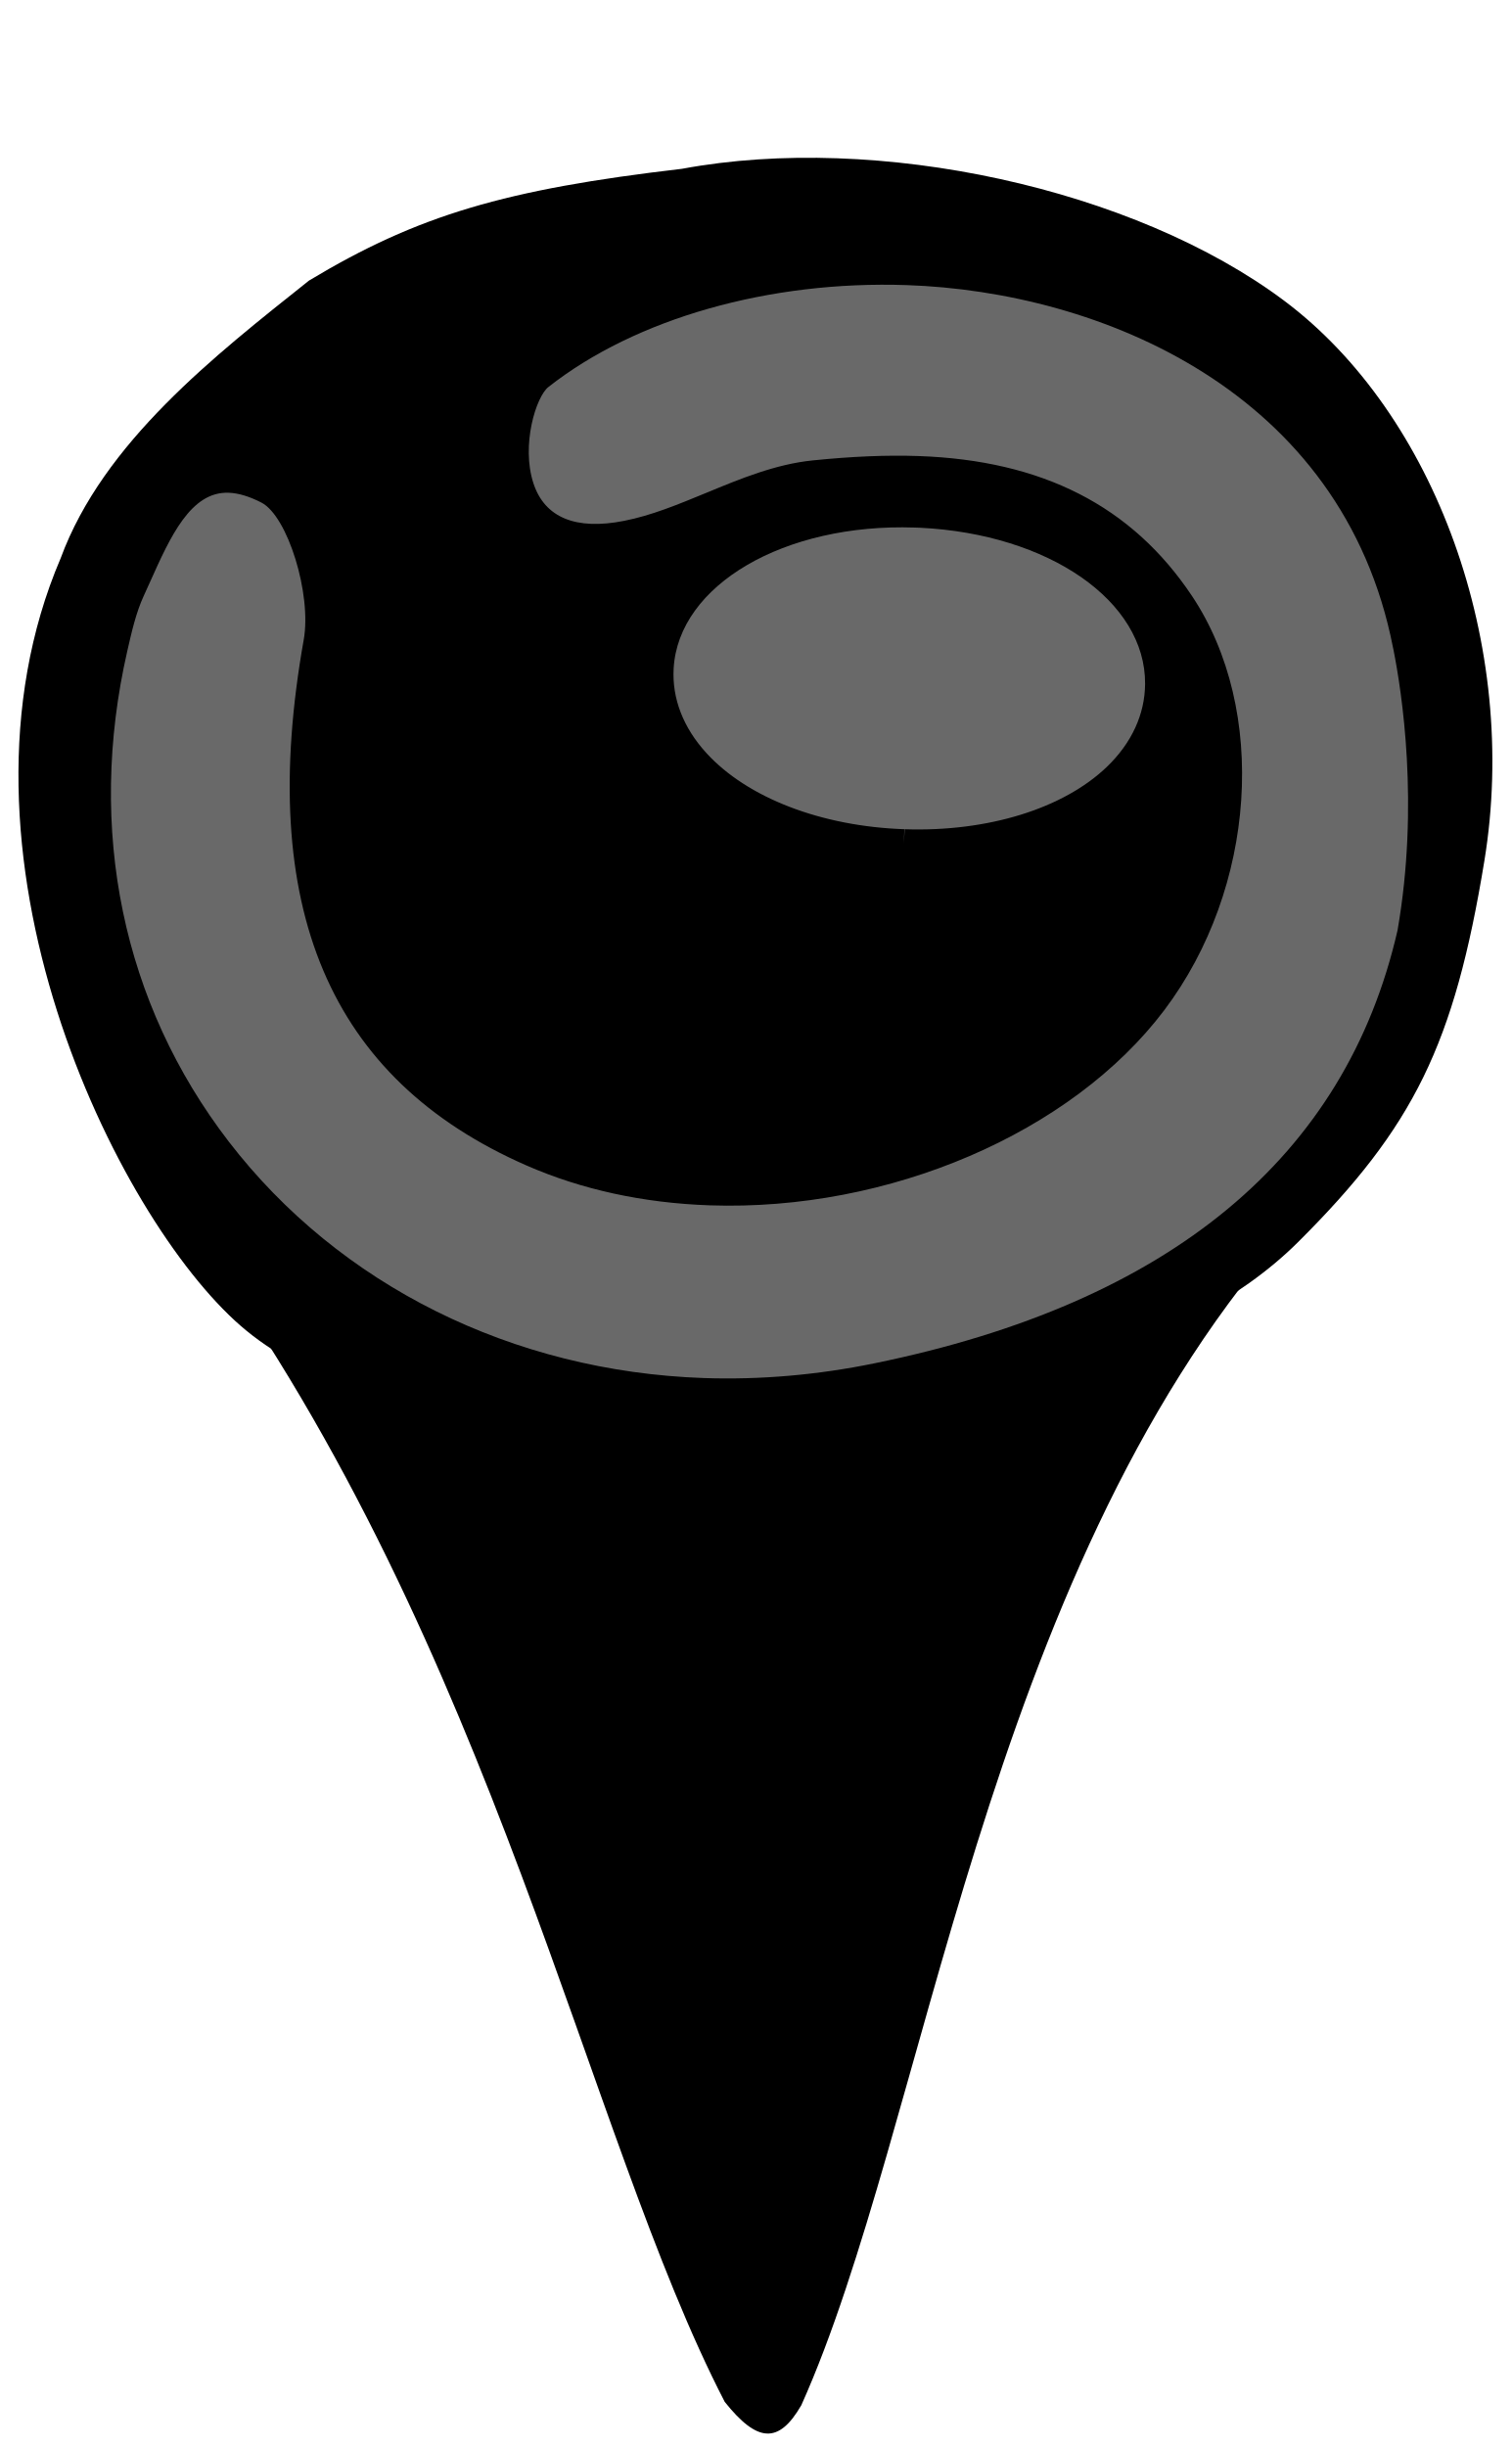
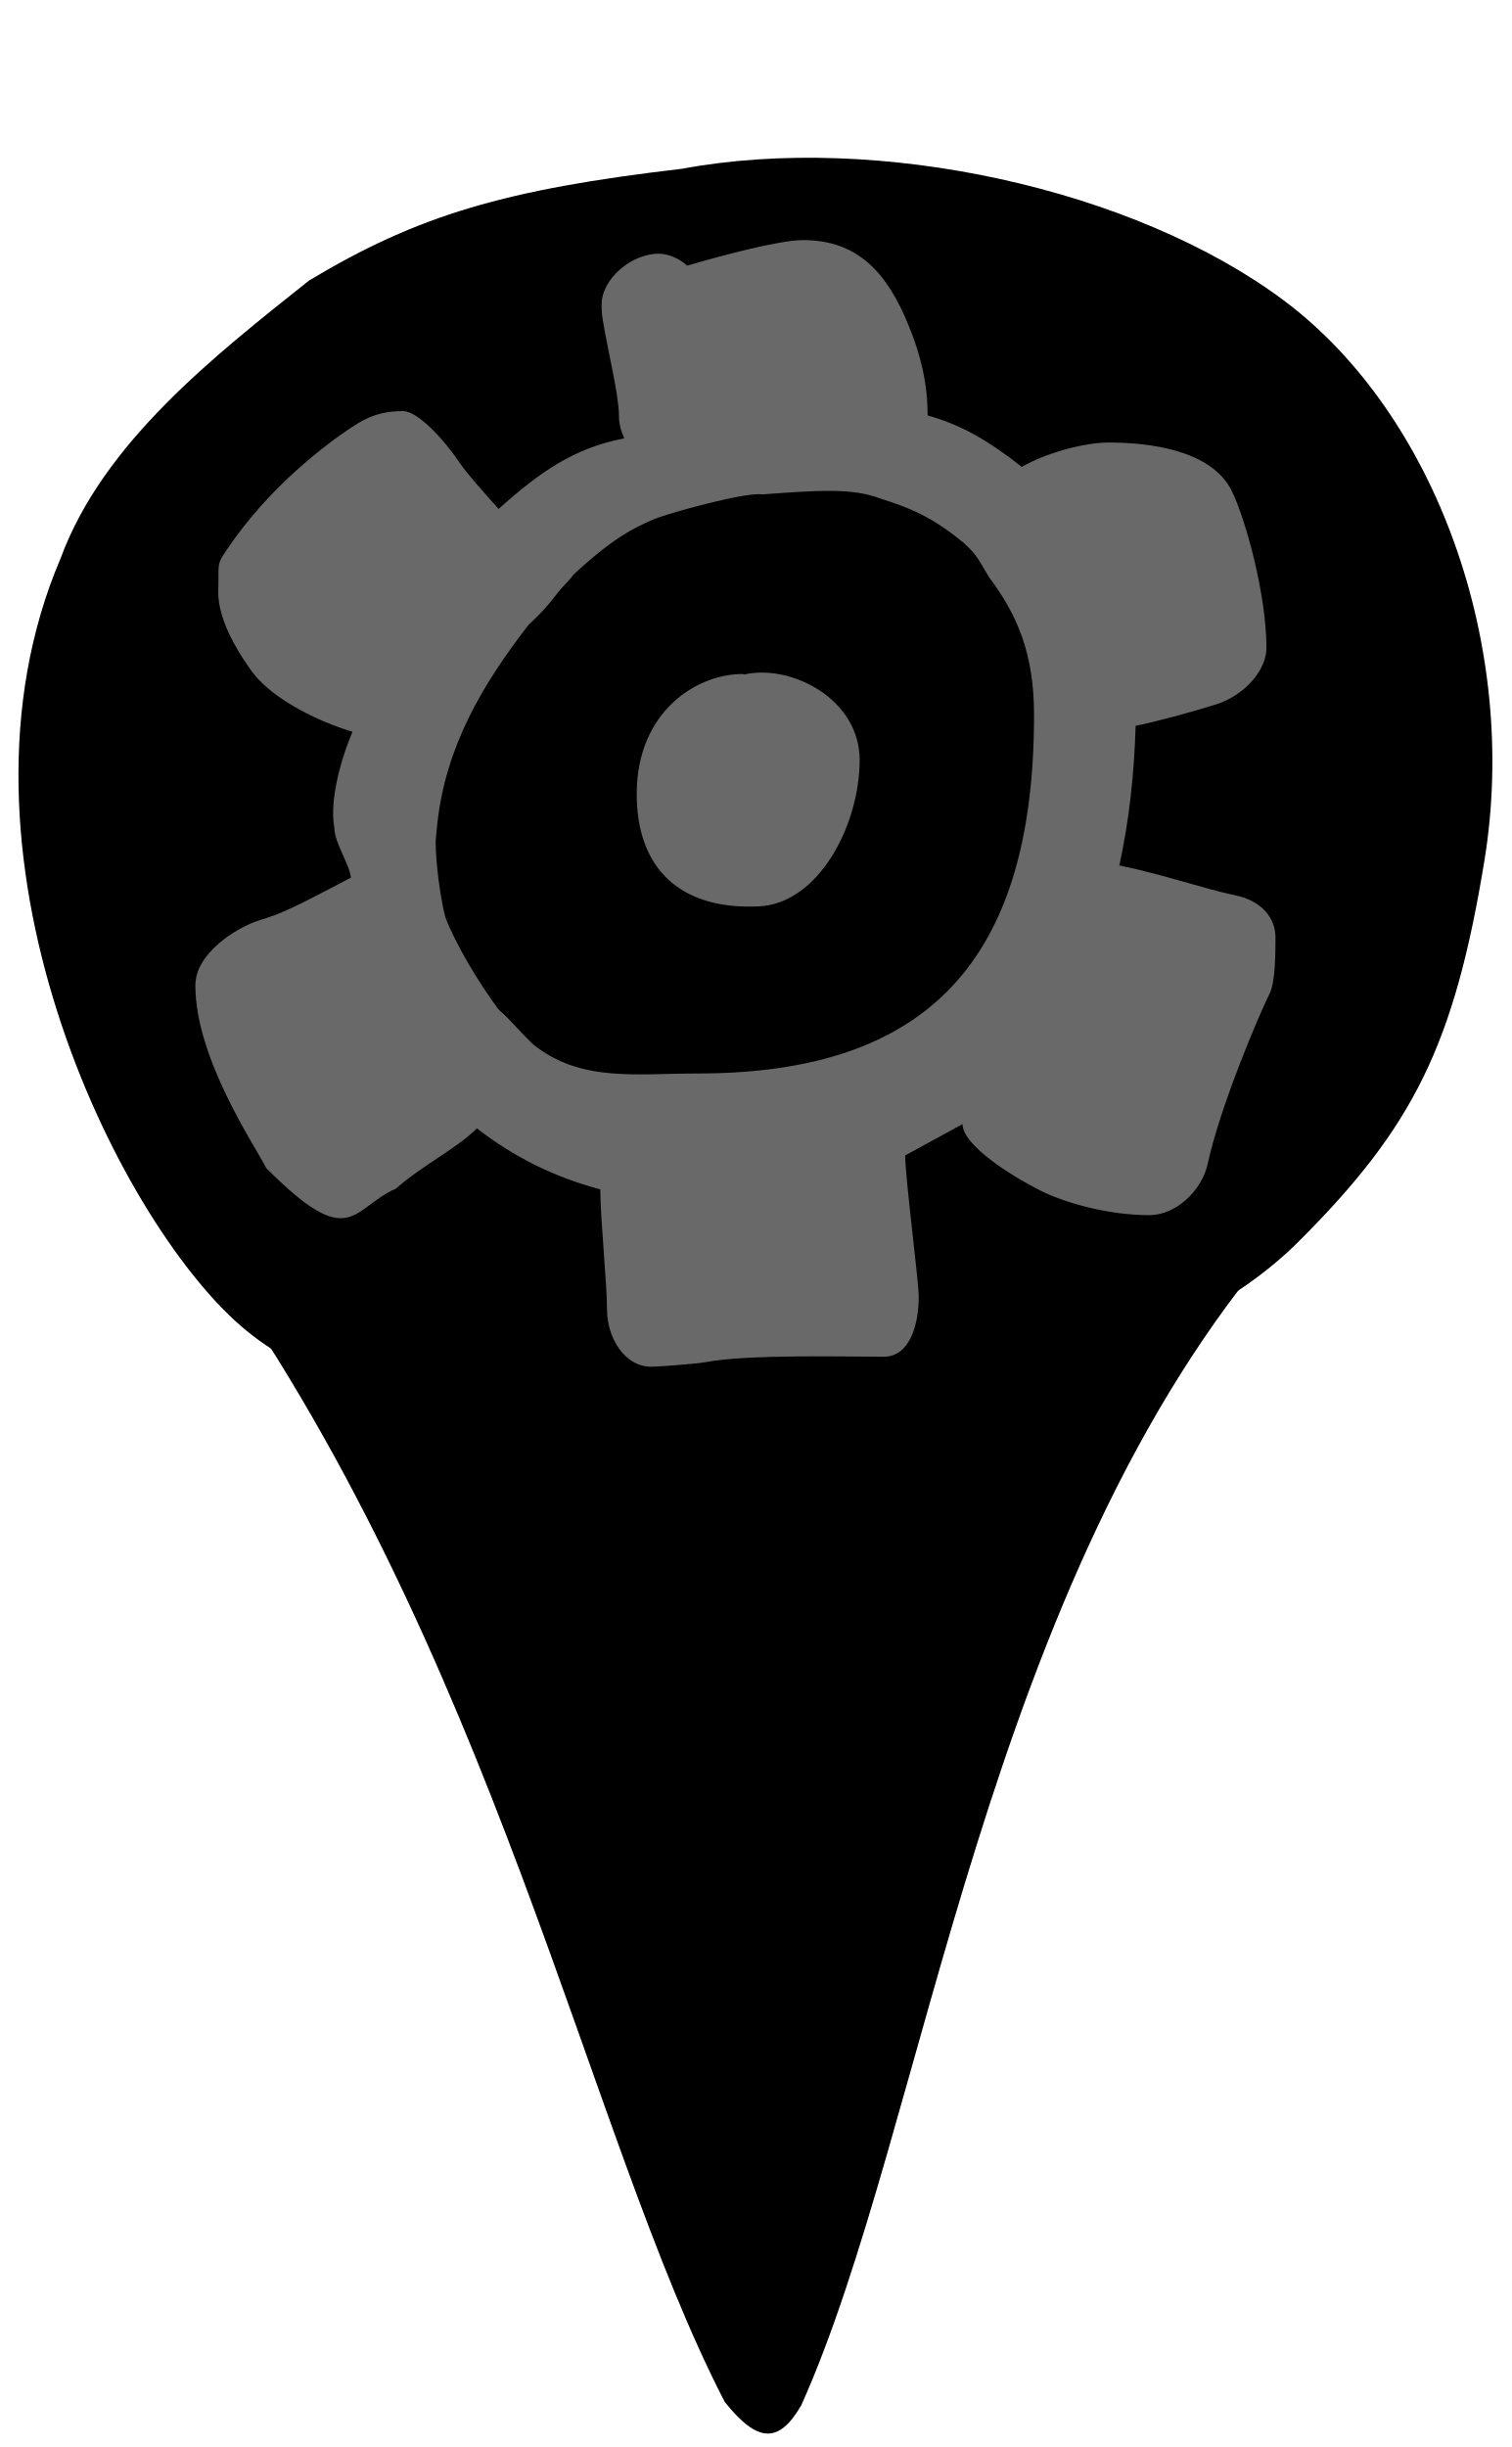
<svg xmlns="http://www.w3.org/2000/svg" version="1.1" width="42" height="68" id="svg3173">
  <defs id="defs3175" />
-   <g transform="matrix(0.9272804,0,0,0.9272804,1.48293,4.917787)" id="g4033">
-     <path d="m 4.363,31.911 c 8.897,12.229 11.601,26.727 15.761,34.767 0.966,1.208 1.609,1.285 2.295,0.099 C 26.177,58.406 27.882,42.029 36.802,31.786 26.961,37.168 2.164,20.913 4.363,31.911 z" id="path145" style="fill:#000000" />
-     <path d="M 7.661,3.106 C 10.931,1.139 13.554,0.373 18.844,-0.245 24.691,-1.333 32.403,0.338 36.908,3.721 c 4.505,3.383 7.044,10.304 5.985,16.77 -0.903,5.512 -2.118,7.979 -5.589,11.433 -3.514,3.498 -10.189,5.032 -15.485,5.307 C 16.531,37.506 9.368,37.684 5.622,34.436 1.877,31.187 -3.526,20.187 0.218,11.428 1.499,7.951 4.832,5.36 7.661,3.106 z" id="path2993" style="fill:#000000;fill-opacity:1" />
-     <g transform="matrix(0.9554976,0,0,0.9554976,-307.2296,-45.93656)" id="g3800" style="fill:#696969">
-       <g id="g3802" style="fill:#696969">
-         <g id="g3804" style="fill:#696969">
-           <path d="m 363.562,62.833 c -1.579,-8.057 -9.201,-11.158 -15.25,-11.365 -4.31,-0.148 -8.512,1.045 -11.244,3.196 -0.388,0.304 -0.861,1.825 -0.469,3.021 0.353,1.078 1.331,1.476 2.842,1.177 0.861,-0.168 1.694,-0.514 2.58,-0.879 1.07,-0.443 2.177,-0.9 3.338,-1.017 1.241,-0.126 2.326,-0.171 3.313,-0.137 3.891,0.134 6.697,1.566 8.58,4.381 2.396,3.582 2.024,9.17 -0.865,13 -2.908,3.853 -8.64,6.312 -14.258,6.12 -2.088,-0.073 -4.022,-0.494 -5.754,-1.253 -6.188,-2.712 -8.472,-8.105 -6.982,-16.487 0.254,-1.426 -0.503,-3.876 -1.327,-4.301 -0.379,-0.195 -0.726,-0.299 -1.031,-0.309 -1.188,-0.042 -1.831,1.39 -2.452,2.773 -0.069,0.155 -0.138,0.308 -0.207,0.457 -0.243,0.527 -0.382,1.139 -0.517,1.73 -1.282,5.61 -0.147,11.062 3.183,15.392 3.468,4.505 8.9,7.208 14.903,7.415 1.765,0.06 3.571,-0.096 5.364,-0.465 9.253,-1.893 14.767,-6.462 16.396,-13.578 0.686,-3.936 0.136,-7.479 -0.132,-8.821 l -0.011,-0.05 z" id="path3806" style="fill:#696969" />
-         </g>
-         <g id="g3808" style="fill:#696969">
-           <path d="m 354.587,66.577 c 0.777,-0.746 1.192,-1.646 1.199,-2.601 0.018,-2.597 -3.016,-4.701 -7.056,-4.898 l -0.169,-0.006 c -4.093,-0.14 -7.417,1.802 -7.564,4.421 -0.053,0.941 0.302,1.857 1.026,2.65 1.284,1.407 3.606,2.301 6.211,2.39 l -0.016,0.453 0,0 0.027,-0.452 c 2.606,0.087 4.975,-0.645 6.342,-1.957 z" id="path3810" style="fill:#696969" />
-         </g>
-       </g>
-     </g>
+   <path style="fill:#000000" id="path145" d="M 5.529,34.509 C 13.779,45.848 16.286,59.292 20.143,66.747 c 0.896,1.12 1.492,1.192 2.128,0.092 C 25.757,59.076 27.338,43.89 35.609,34.392 26.483,39.383 3.489,24.31 5.529,34.509 z" />
+   <path style="fill:#000000;fill-opacity:1" id="path2993" d="M 8.586,7.798 C 11.619,5.974 14.051,5.264 18.956,4.69 c 5.422,-1.009 12.573,0.541 16.751,3.678 4.177,3.137 6.532,9.555 5.55,15.55 -0.837,5.111 -1.964,7.398 -5.182,10.602 -3.258,3.243 -9.448,4.666 -14.359,4.921 C 16.812,39.696 10.169,39.861 6.696,36.849 3.224,33.837 -1.786,23.637 1.685,15.514 2.873,12.291 5.964,9.888 8.586,7.798 z" />
+   <text xml:space="preserve" style="font-size:22px;font-style:normal;font-variant:normal;font-weight:bold;font-stretch:normal;text-align:center;line-height:125%;letter-spacing:0px;word-spacing:0px;text-anchor:middle;fill:#000000;fill-opacity:1;stroke:none;font-family:Pecita;-inkscape-font-specification:Pecita Bold" x="-72.61" y="-16.36" id="text2991" transform="scale(1,-1)">
+     <tspan id="tspan2993" x="-72.61" y="-16.36" />
+   </text>
+   <g style="font-size:21.592px;font-style:normal;font-variant:normal;font-weight:bold;font-stretch:normal;text-align:center;line-height:125%;letter-spacing:0px;word-spacing:0px;text-anchor:middle;fill:#696969;fill-opacity:1;stroke:none;font-family:DIN Condensed;-inkscape-font-specification:DIN Condensed" id="text2995">
+     <path d="m 20.638,18.73 c -1.285,0 -2.925,1.049 -2.941,3.297 -0.015,2.132 1.233,3.262 3.391,3.161 1.668,-0.078 2.801,-2.256 2.805,-4.064 0.004,-1.706 -1.918,-2.678 -3.206,-2.38 M 13.865,28.064 C 13.3,27.311 12.638,26.191 12.376,25.483 12.176,24.696 12.082,23.531 12.115,23.283 l 0.035,-0.344 c 0.222,-2.173 1.255,-3.913 2.536,-5.57 0.334,-0.316 0.502,-0.482 0.889,-0.989 0.023,-0.03 0.349,-0.359 0.349,-0.397 1.092,-1.017 1.67,-1.303 2.238,-1.549 0.38,-0.165 2.569,-0.771 3.021,-0.695 1.576,-0.116 2.51,-0.184 3.302,0.12 0.771,0.246 1.406,0.485 2.311,1.238 0.389,0.354 0.409,0.48 0.693,0.942 0.791,1.055 1.251,2.132 1.251,3.827 0,6.856 -2.984,9.965 -9.349,9.965 -1.733,0 -3.252,0.248 -4.57,-0.806 -0.527,-0.51 -0.552,-0.608 -0.989,-0.995 m 12.921,3.208 c 0,0.603 1.42,1.475 2.174,1.852 0.678,0.339 1.883,0.678 3.013,0.678 0.753,0 1.468,-0.692 1.627,-1.428 0.348,-1.608 1.43,-4.15 1.731,-4.752 0.151,-0.339 0.152,-1.128 0.152,-1.543 0,-0.527 -0.377,-1.017 -1.13,-1.168 -0.753,-0.151 -2.079,-0.601 -3.209,-0.827 0.264,-1.205 0.414,-2.524 0.452,-3.88 0.565,-0.113 1.544,-0.377 2.26,-0.603 0.791,-0.264 1.376,-0.957 1.376,-1.559 0,-1.507 -0.593,-3.621 -0.969,-4.375 -0.565,-1.13 -2.29,-1.336 -3.42,-1.336 -0.678,0 -1.77,0.301 -2.411,0.678 -0.904,-0.716 -1.675,-1.168 -2.617,-1.431 0,-0.866 -0.178,-1.642 -0.517,-2.471 -0.603,-1.507 -1.436,-2.401 -2.943,-2.401 -0.678,0 -2.323,0.447 -3.227,0.711 -0.188,-0.188 -0.522,-0.334 -0.786,-0.334 -0.753,0 -1.587,0.696 -1.587,1.411 0,0.188 0.003,0.256 0.04,0.482 0.151,0.904 0.442,2.034 0.442,2.637 0,0.226 0.073,0.452 0.148,0.603 -1.394,0.264 -2.363,0.944 -3.493,1.961 -0.377,-0.414 -0.904,-1.017 -1.055,-1.243 -0.452,-0.678 -1.189,-1.476 -1.603,-1.476 -0.603,0 -0.979,0.151 -1.431,0.452 -0.678,0.452 -2.286,1.629 -3.491,3.437 -0.226,0.339 -0.208,0.323 -0.208,0.926 0,0.226 -0.129,0.932 0.888,2.363 0.753,1.092 2.868,1.839 3.395,1.839 0.507,-2.666 -1.374,0.942 -1.06,2.569 0,0.414 0.422,1.002 0.459,1.379 -0.791,0.414 -1.77,0.942 -2.26,1.092 L 7.153,25.593 c -0.565,0.188 -1.723,0.887 -1.723,1.791 0,2.034 1.668,4.472 1.969,5.075 2.361,2.375 2.365,1.113 3.606,0.572 0.725,-0.646 1.686,-1.11 2.251,-1.675 1.017,0.791 2.147,1.356 3.428,1.695 0,0.791 0.188,2.637 0.188,3.352 0,0.753 0.476,1.577 1.229,1.577 0.226,0 1.311,-0.087 1.499,-0.125 1.13,-0.226 4.013,-0.152 4.954,-0.152 0.753,0 0.981,-0.923 0.981,-1.677 0,-0.414 -0.377,-3.315 -0.377,-3.917" style="font-size:37.668px;fill:#696969;font-family:Pecita;-inkscape-font-specification:Pecita" id="path3025" />
  </g>
</svg>
